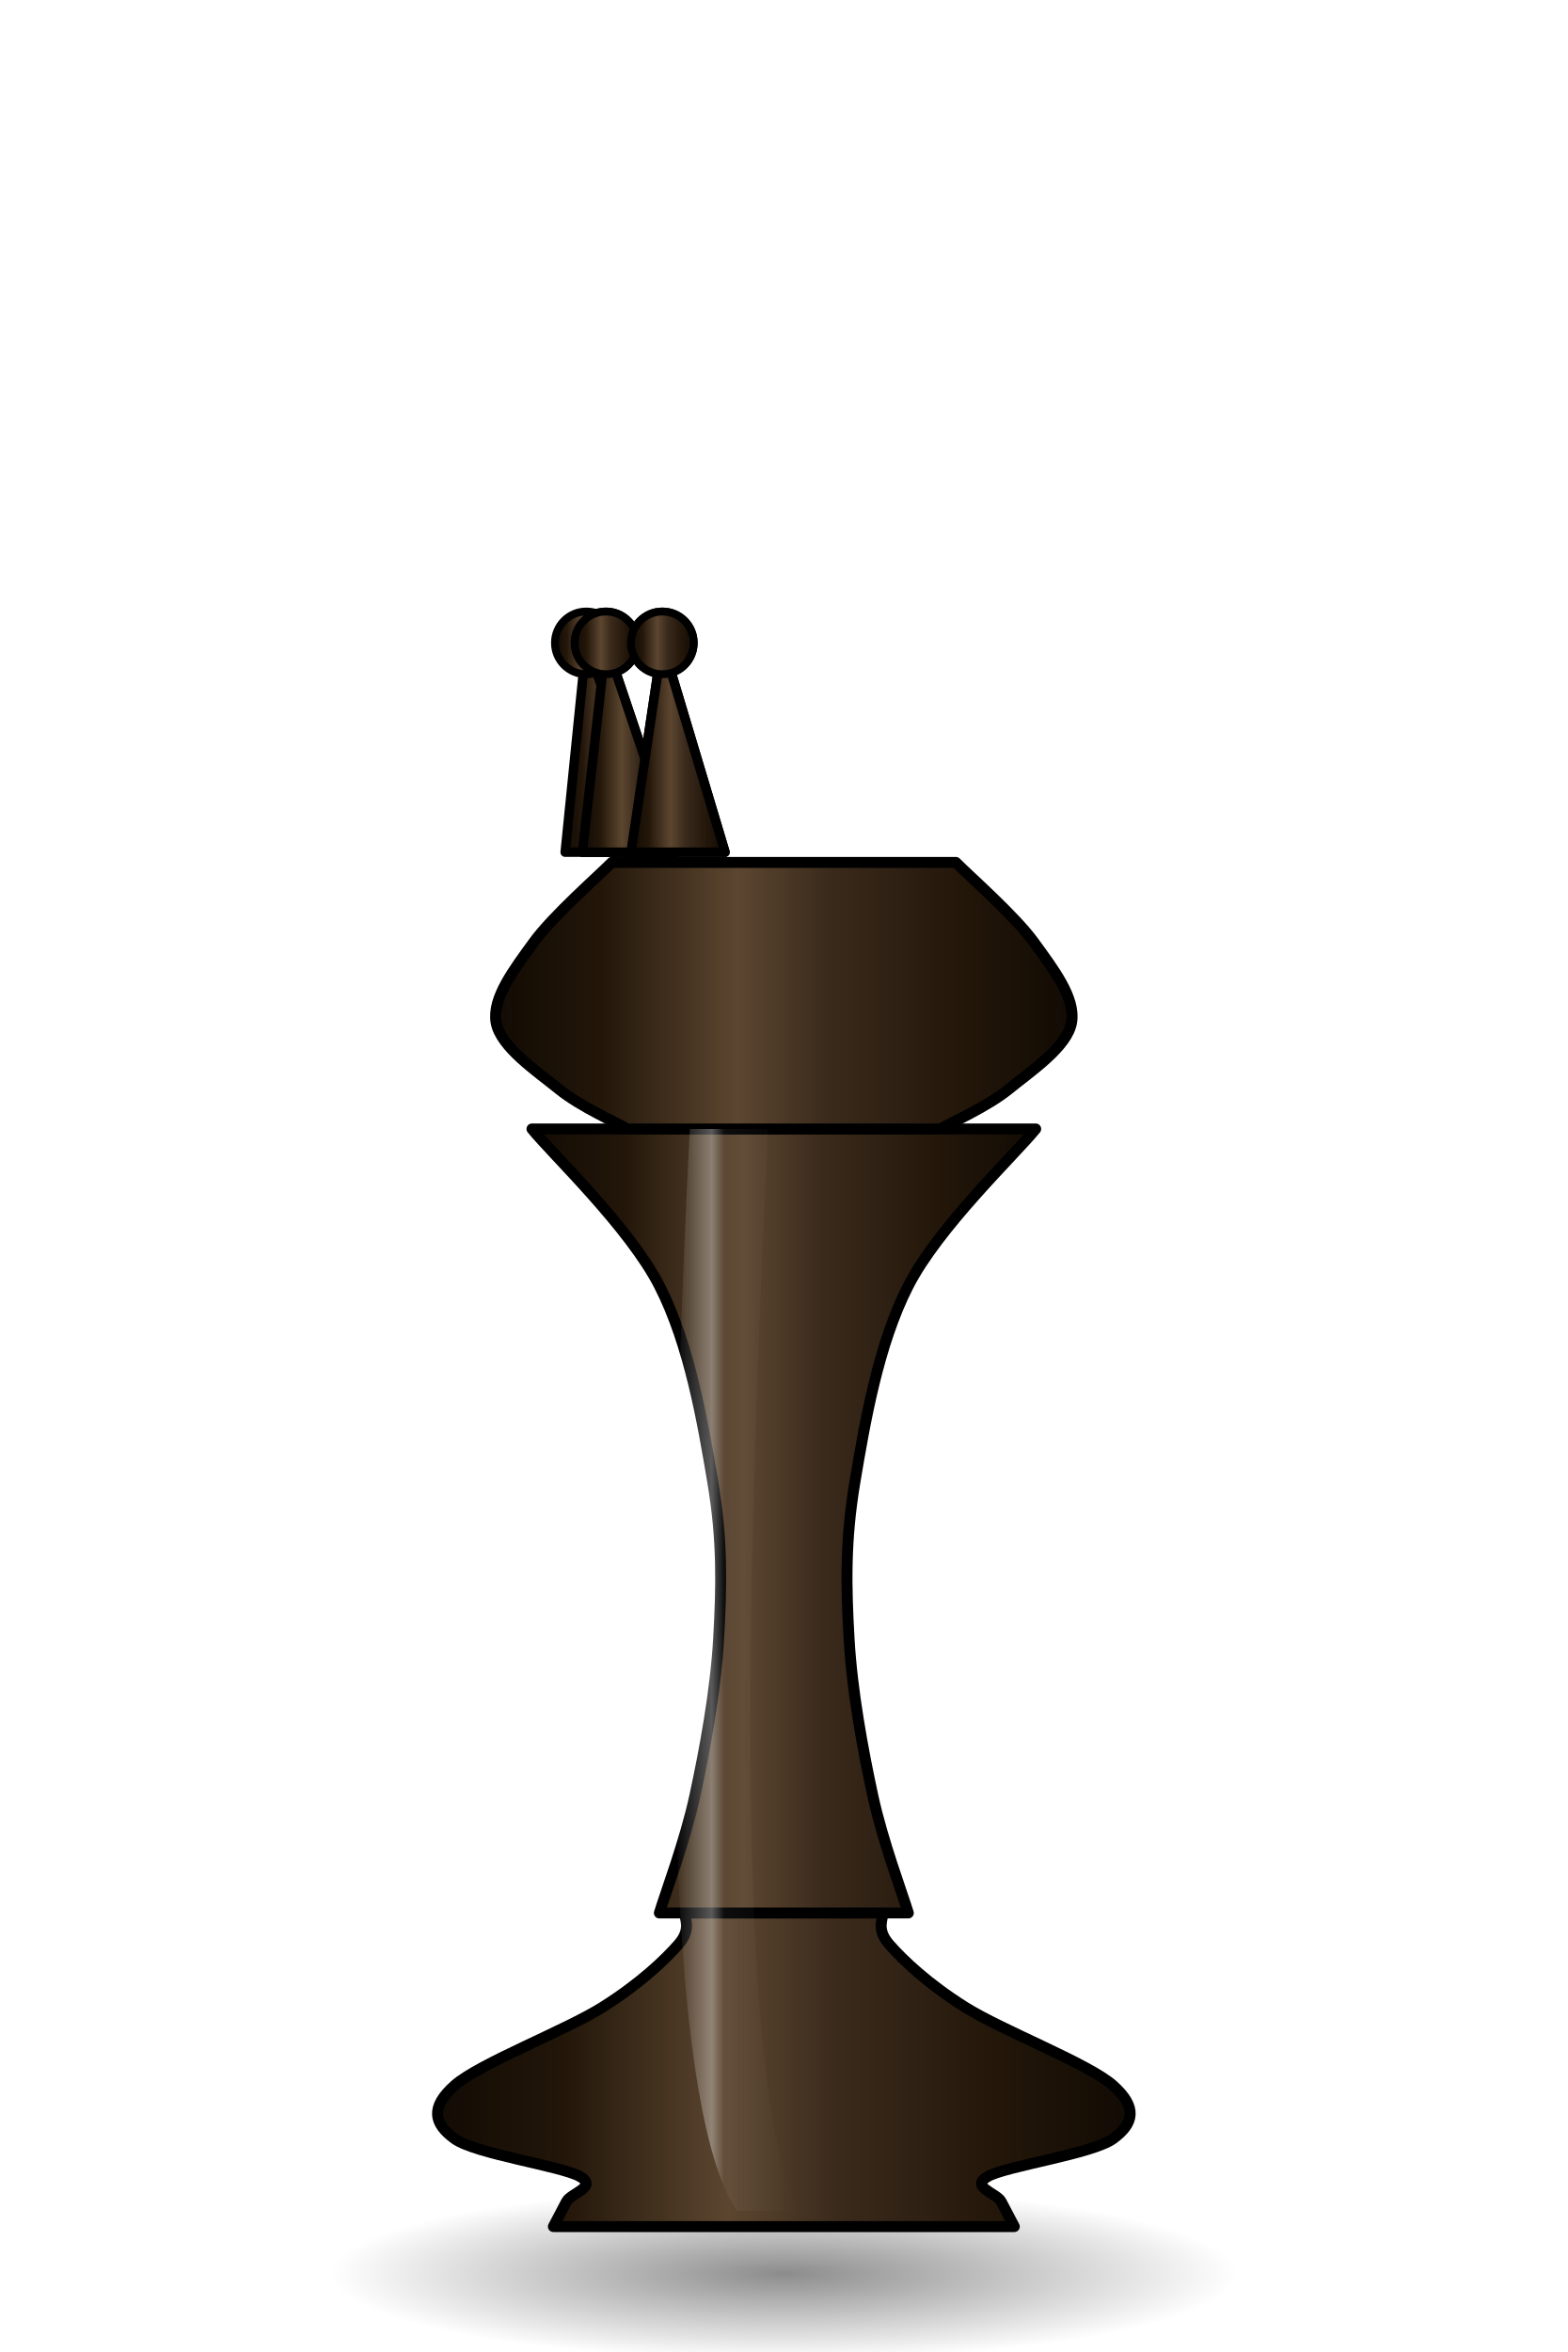
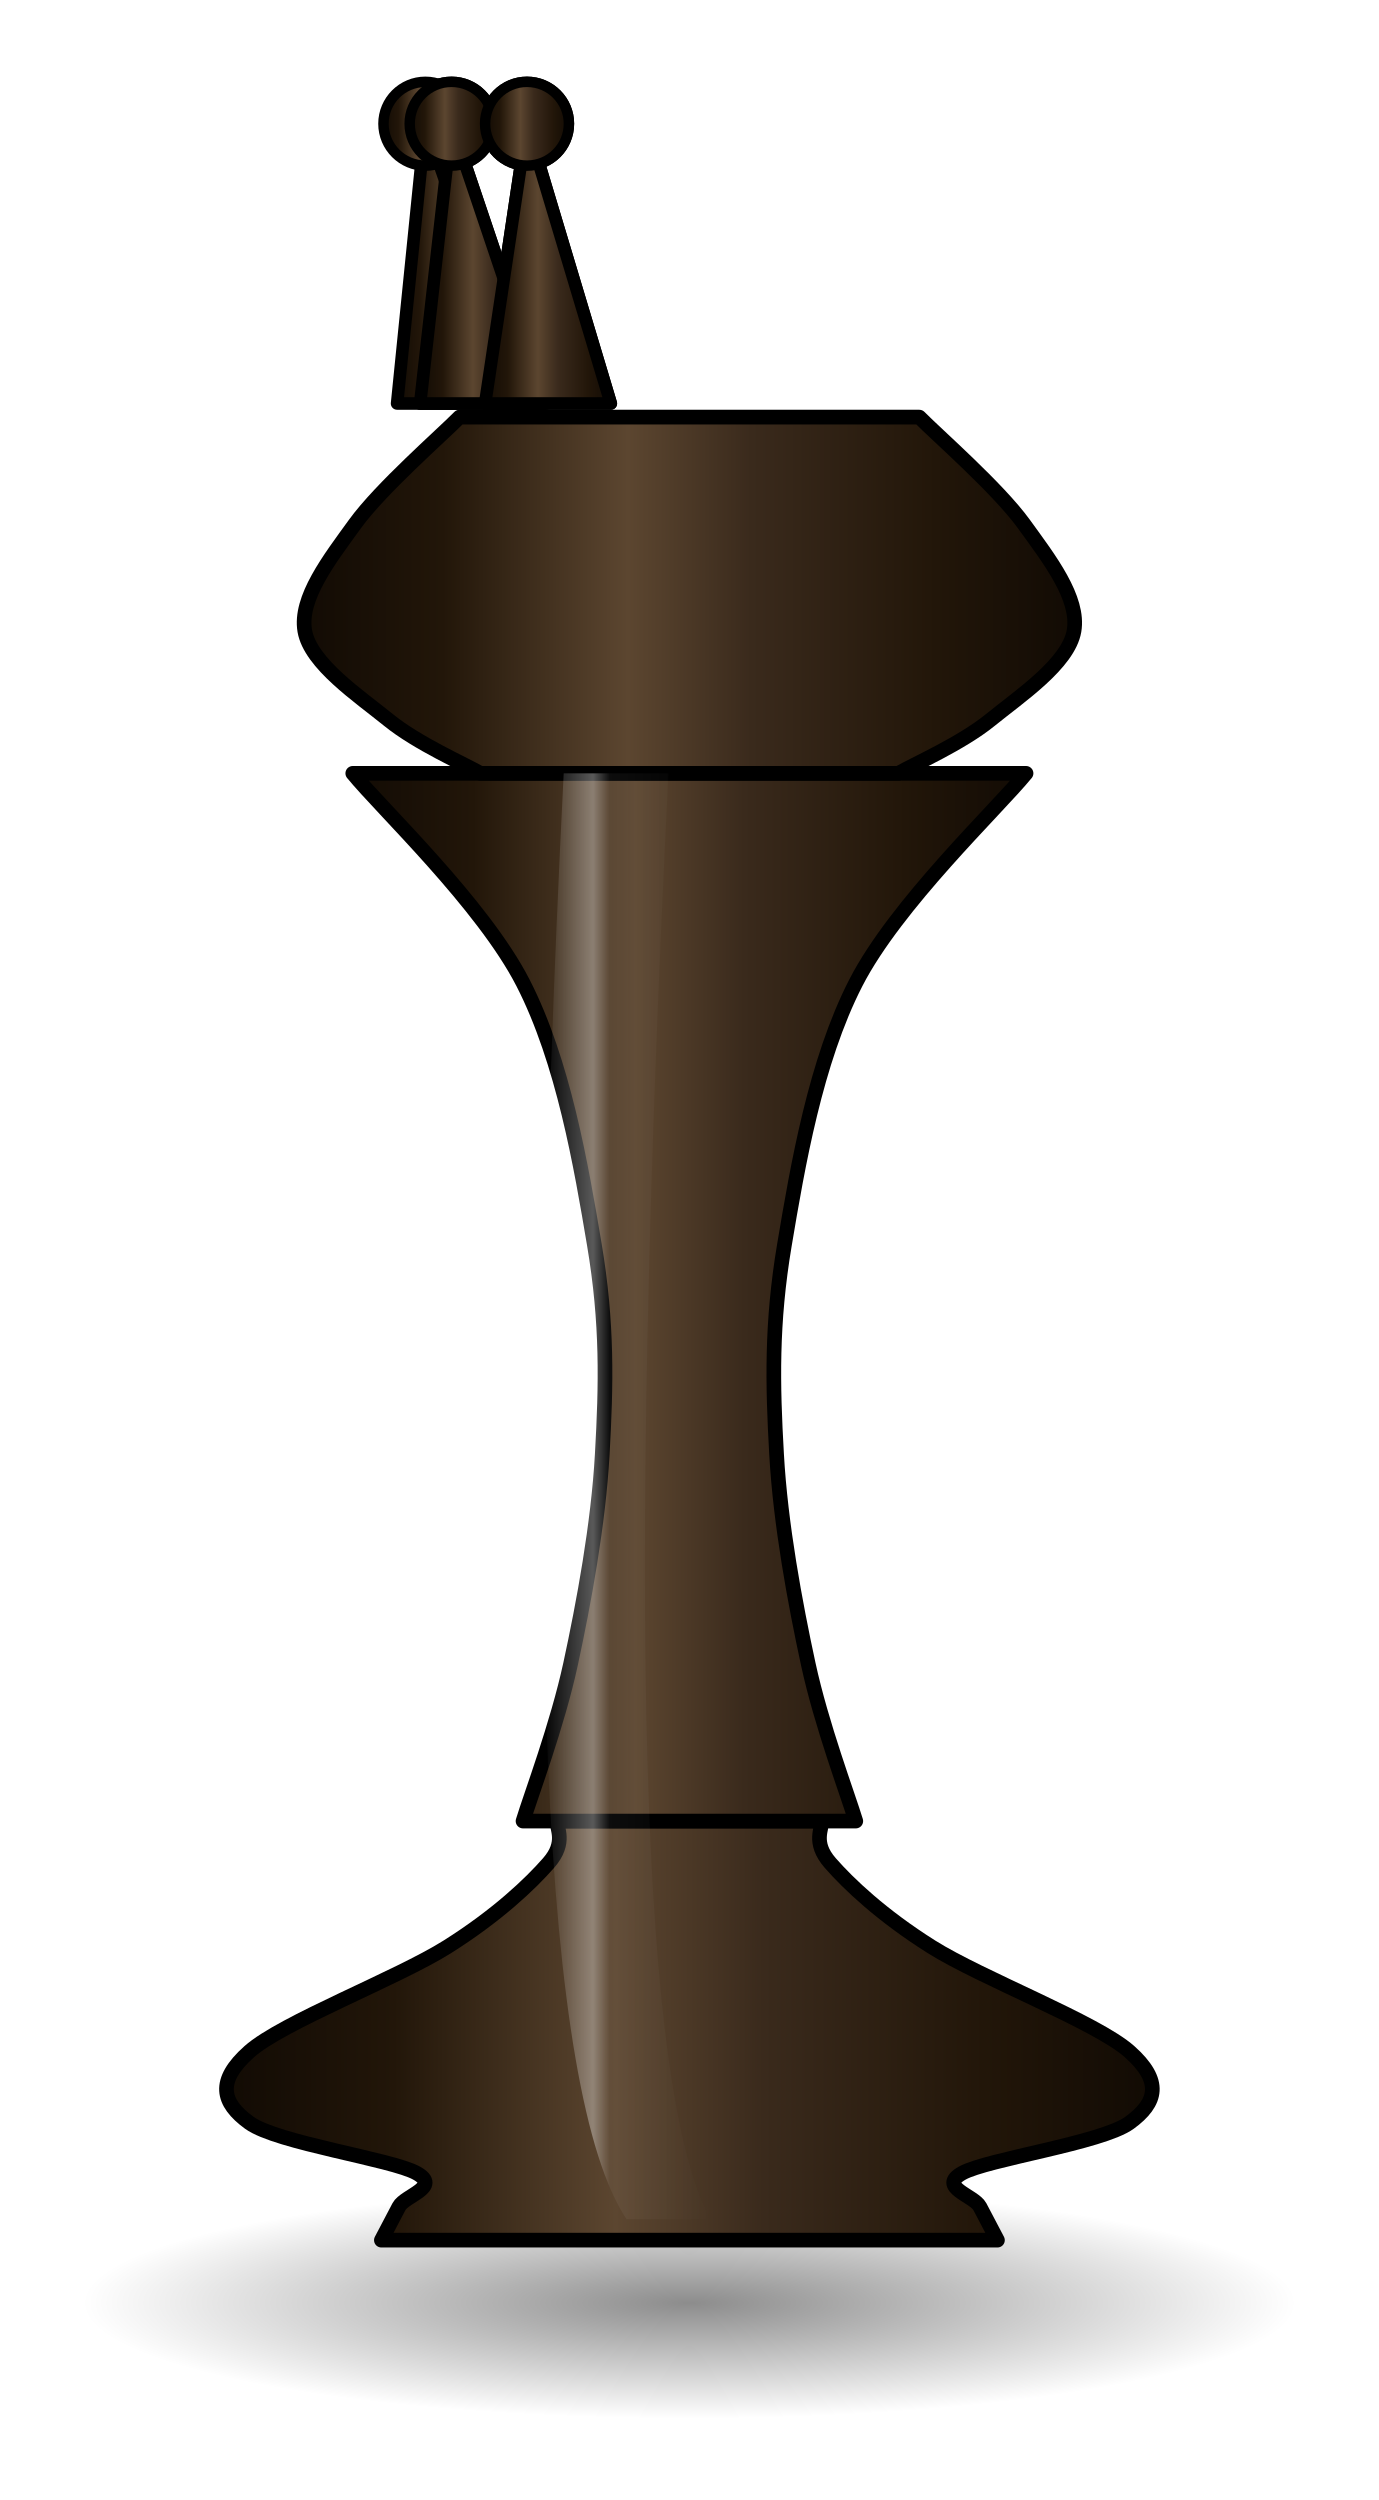
- <svg xmlns="http://www.w3.org/2000/svg" viewBox="0 0 200 300">
+ <svg xmlns="http://www.w3.org/2000/svg" viewBox="34.20 70.19 131.61 238.61">
  <defs>
    <linearGradient id="wood-queen-dark" x1="0%" y1="0%" x2="100%" y2="0%">
      <stop offset="0%" stop-color="#120B04" />
      <stop offset="18%" stop-color="#221609" />
      <stop offset="42%" stop-color="#5C4630" />
      <stop offset="58%" stop-color="#3A2A1C" />
      <stop offset="82%" stop-color="#221609" />
      <stop offset="100%" stop-color="#120B04" />
    </linearGradient>
    <linearGradient id="sheen-queen-dark" x1="0%" y1="0%" x2="100%" y2="0%">
      <stop offset="0%" stop-color="#FFFFFF" stop-opacity="0" />
      <stop offset="30%" stop-color="#FFFFFF" stop-opacity="0.35" />
      <stop offset="40%" stop-color="#FFFFFF" stop-opacity="0.05" />
      <stop offset="100%" stop-color="#FFFFFF" stop-opacity="0" />
    </linearGradient>
    <radialGradient id="shadow-queen-dark" cx="50%" cy="50%" r="50%">
      <stop offset="0%" stop-color="#000000" stop-opacity="0.45" />
      <stop offset="100%" stop-color="#000000" stop-opacity="0" />
    </radialGradient>
  </defs>
  <ellipse cx="100.0" cy="290.0" rx="58" ry="11" fill="url(#shadow-queen-dark)" />
  <g stroke="#000000" stroke-width="1.4" stroke-linejoin="round">
    <path d="M 87.40,244.00 C 87.26,244.67 88.31,246.00 86.56,248.00 C 84.81,250.00 81.66,253.00 76.90,256.00 C 72.14,259.00 61.15,263.20 58.00,266.00 C 54.85,268.80 55.34,270.87 58.00,272.80 C 60.66,274.73 71.58,276.27 73.96,277.60 C 76.34,278.93 72.84,279.73 72.28,280.80 C 71.72,281.87 70.88,283.47 70.60,284.00 L 129.40,284.00 C 129.12,283.47 128.28,281.87 127.72,280.80 C 127.16,279.73 123.66,278.93 126.04,277.60 C 128.42,276.27 139.34,274.73 142.00,272.80 C 144.66,270.87 145.15,268.80 142.00,266.00 C 138.85,263.20 127.86,259.00 123.10,256.00 C 118.34,253.00 115.19,250.00 113.44,248.00 C 111.69,246.00 112.74,244.67 112.60,244.00 Z" fill="url(#wood-queen-dark)" />
    <path d="M 67.87,144.00 C 70.58,147.33 80.28,156.50 84.12,164.00 C 87.97,171.50 89.67,181.50 90.93,189.00 C 92.19,196.50 92.06,202.33 91.68,209.00 C 91.31,215.67 89.92,223.17 88.66,229.00 C 87.40,234.83 84.88,241.50 84.12,244.00 L 115.88,244.00 C 115.12,241.50 112.60,234.83 111.34,229.00 C 110.08,223.17 108.69,215.67 108.32,209.00 C 107.94,202.33 107.81,196.50 109.07,189.00 C 110.33,181.50 112.03,171.50 115.88,164.00 C 119.72,156.50 129.42,147.33 132.13,144.00 Z" fill="url(#wood-queen-dark)" />
    <path d="M 78.06,110.00 C 76.39,111.70 70.54,116.80 68.08,120.20 C 65.62,123.60 62.76,127.28 63.29,130.40 C 63.82,133.52 68.48,136.63 71.27,138.90 C 74.06,141.17 78.59,143.15 80.05,144.00 L 119.95,144.00 C 121.41,143.15 125.94,141.17 128.73,138.90 C 131.52,136.63 136.18,133.52 136.71,130.40 C 137.24,127.28 134.38,123.60 131.92,120.20 C 129.46,116.80 123.61,111.70 121.94,110.00 Z" fill="url(#wood-queen-dark)" />
    <path d="M 80.5,108.7 L 84.5,82.0 L 92.5,108.7 Z" fill="url(#wood-queen-dark)" stroke="#000000" stroke-width="1.2" stroke-linejoin="round" />
    <circle cx="84.5" cy="82.0" r="4" fill="url(#wood-queen-dark)" stroke="#000000" stroke-width="1" />
    <path d="M 74.3,108.7 L 77.3,82.0 L 86.3,108.7 Z" fill="url(#wood-queen-dark)" stroke="#000000" stroke-width="1.2" stroke-linejoin="round" />
    <circle cx="77.3" cy="82.0" r="4" fill="url(#wood-queen-dark)" stroke="#000000" stroke-width="1" />
    <path d="M 72.1,108.7 L 74.8,82.0 L 84.1,108.7 Z" fill="url(#wood-queen-dark)" stroke="#000000" stroke-width="1.2" stroke-linejoin="round" />
    <circle cx="74.8" cy="82.0" r="4" fill="url(#wood-queen-dark)" stroke="#000000" stroke-width="1" />
    <path d="M 74.3,108.7 L 77.3,82.0 L 86.3,108.7 Z" fill="url(#wood-queen-dark)" stroke="#000000" stroke-width="1.2" stroke-linejoin="round" />
    <circle cx="77.3" cy="82.0" r="4" fill="url(#wood-queen-dark)" stroke="#000000" stroke-width="1" />
    <path d="M 80.5,108.7 L 84.5,82.0 L 92.5,108.7 Z" fill="url(#wood-queen-dark)" stroke="#000000" stroke-width="1.2" stroke-linejoin="round" />
    <circle cx="84.5" cy="82.0" r="4" fill="url(#wood-queen-dark)" stroke="#000000" stroke-width="1" />
  </g>
  <path d="M 88.0,144.0 Q 82.0,264.0 94.0,282.0 L 102.0,282.0 Q 92.0,264.0 98.0,144.0 Z" fill="url(#sheen-queen-dark)" stroke="none" />
</svg>
